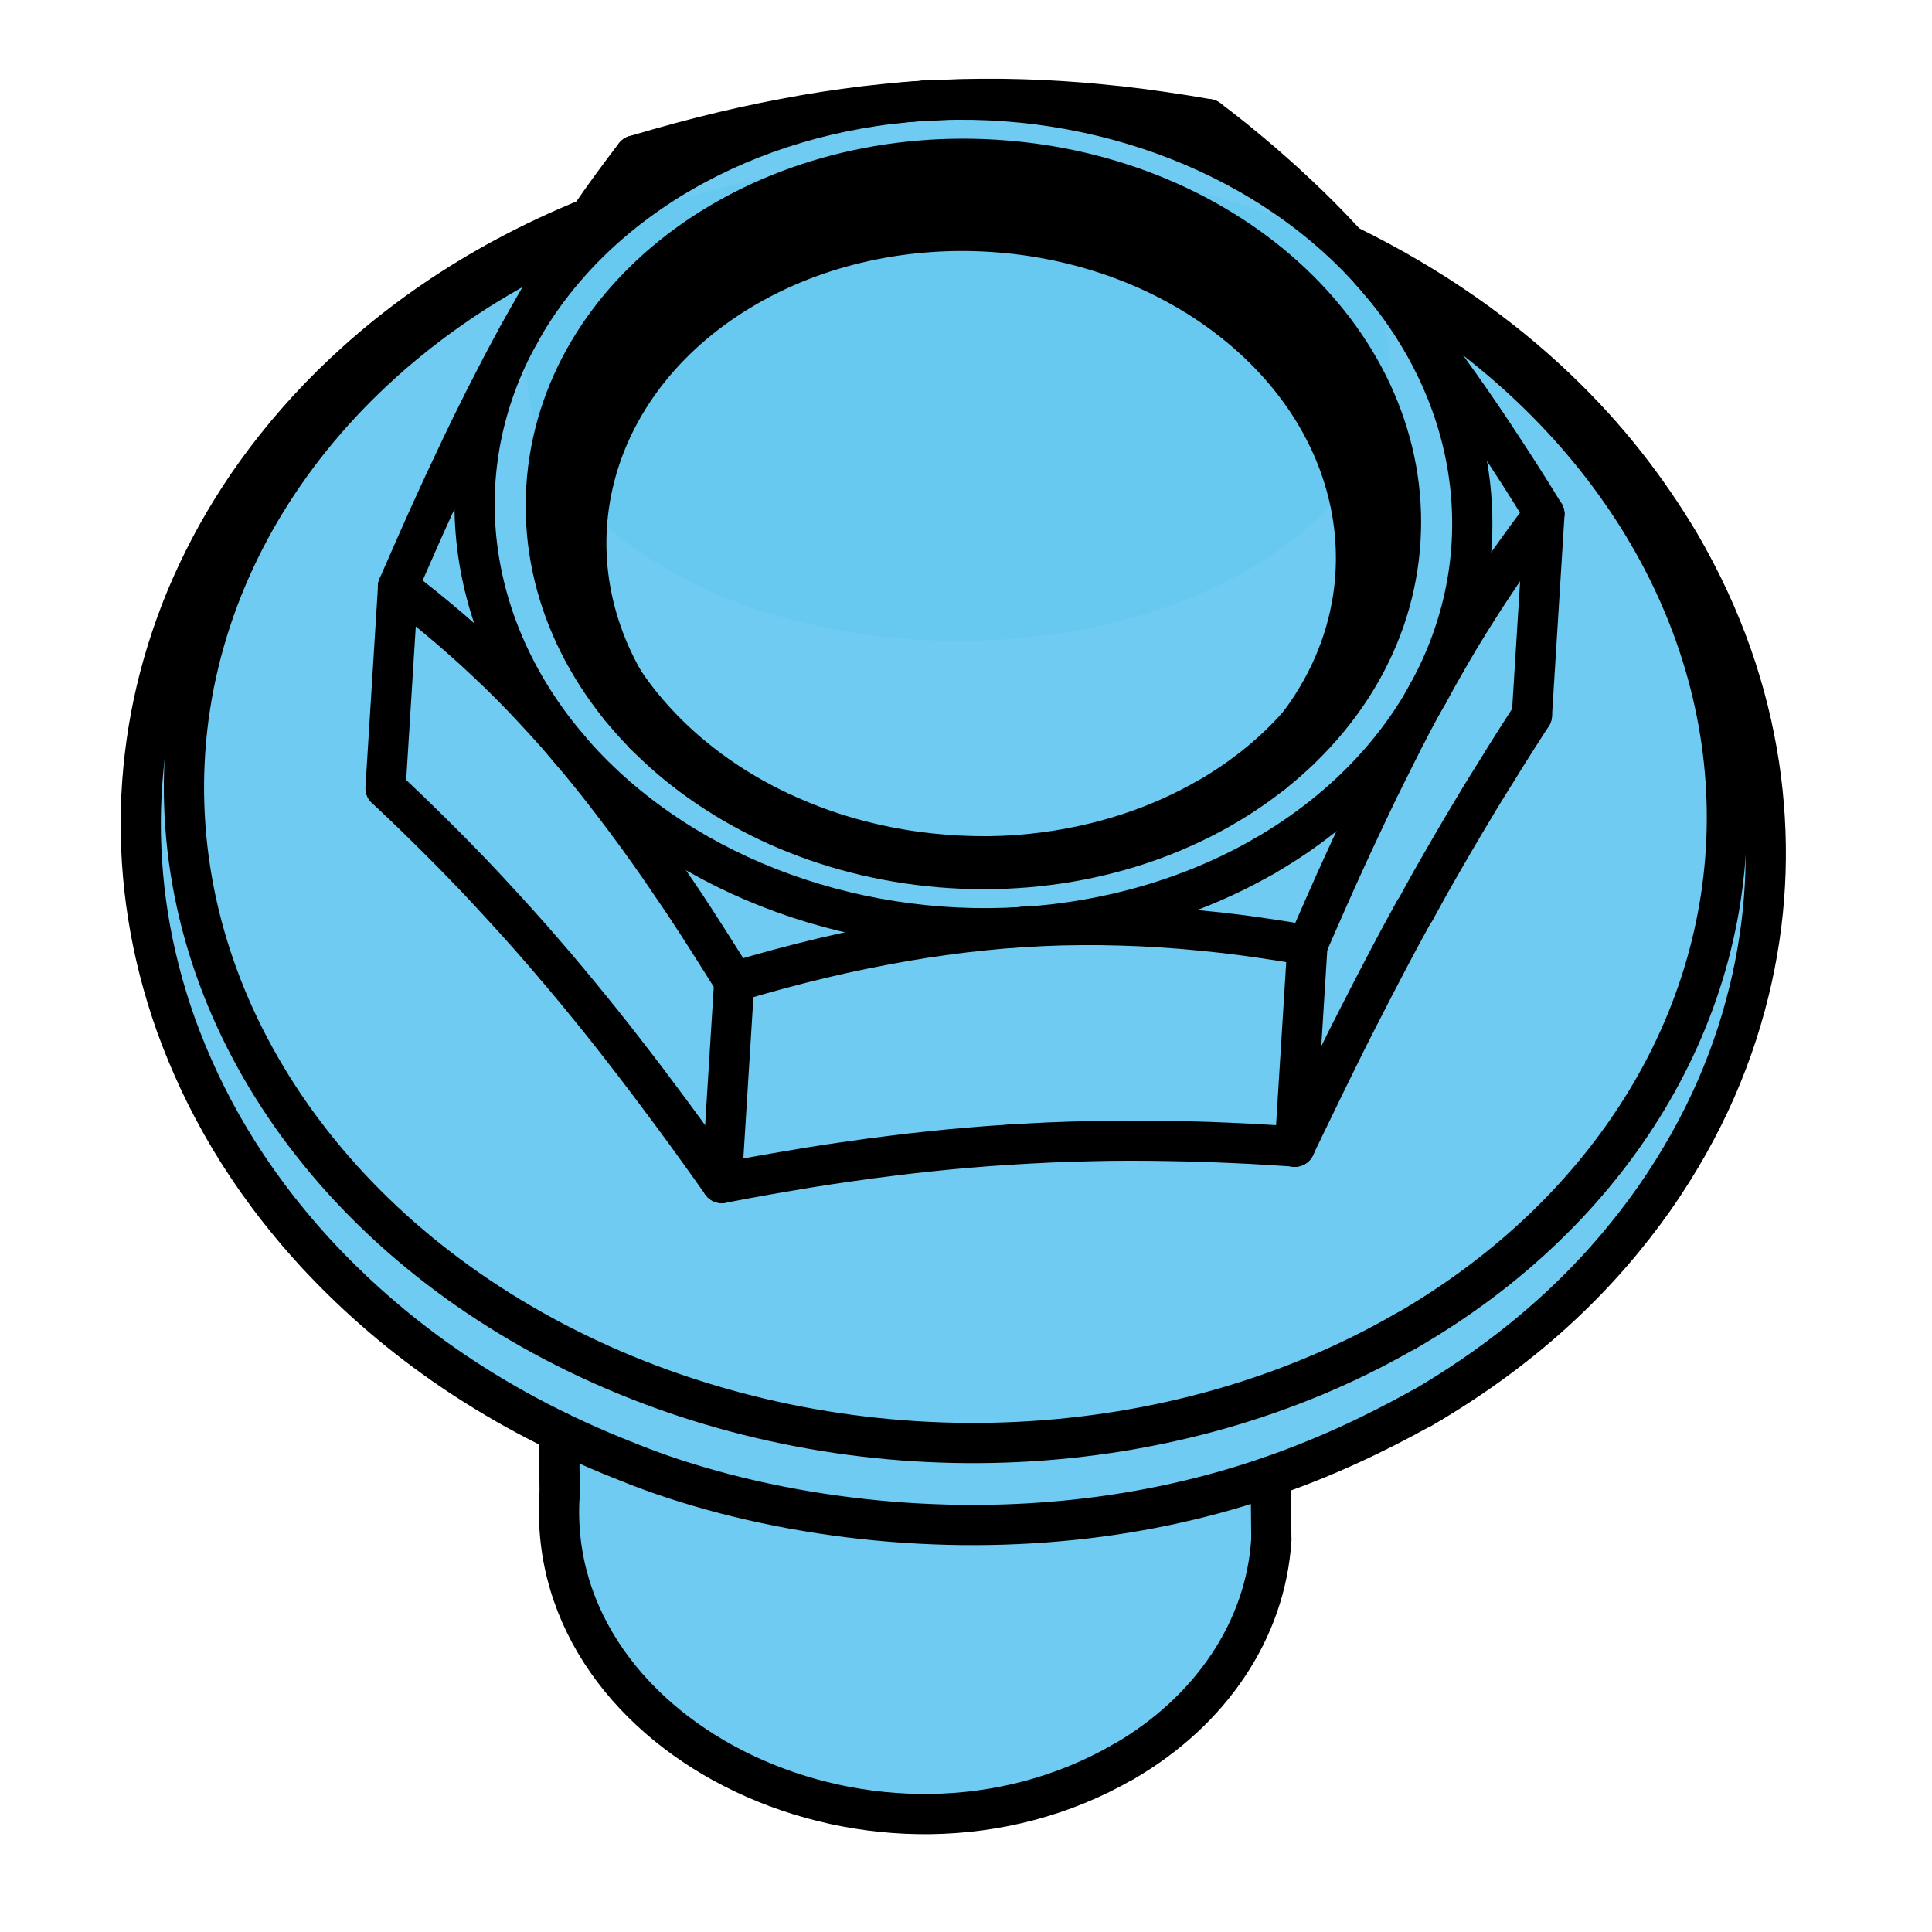
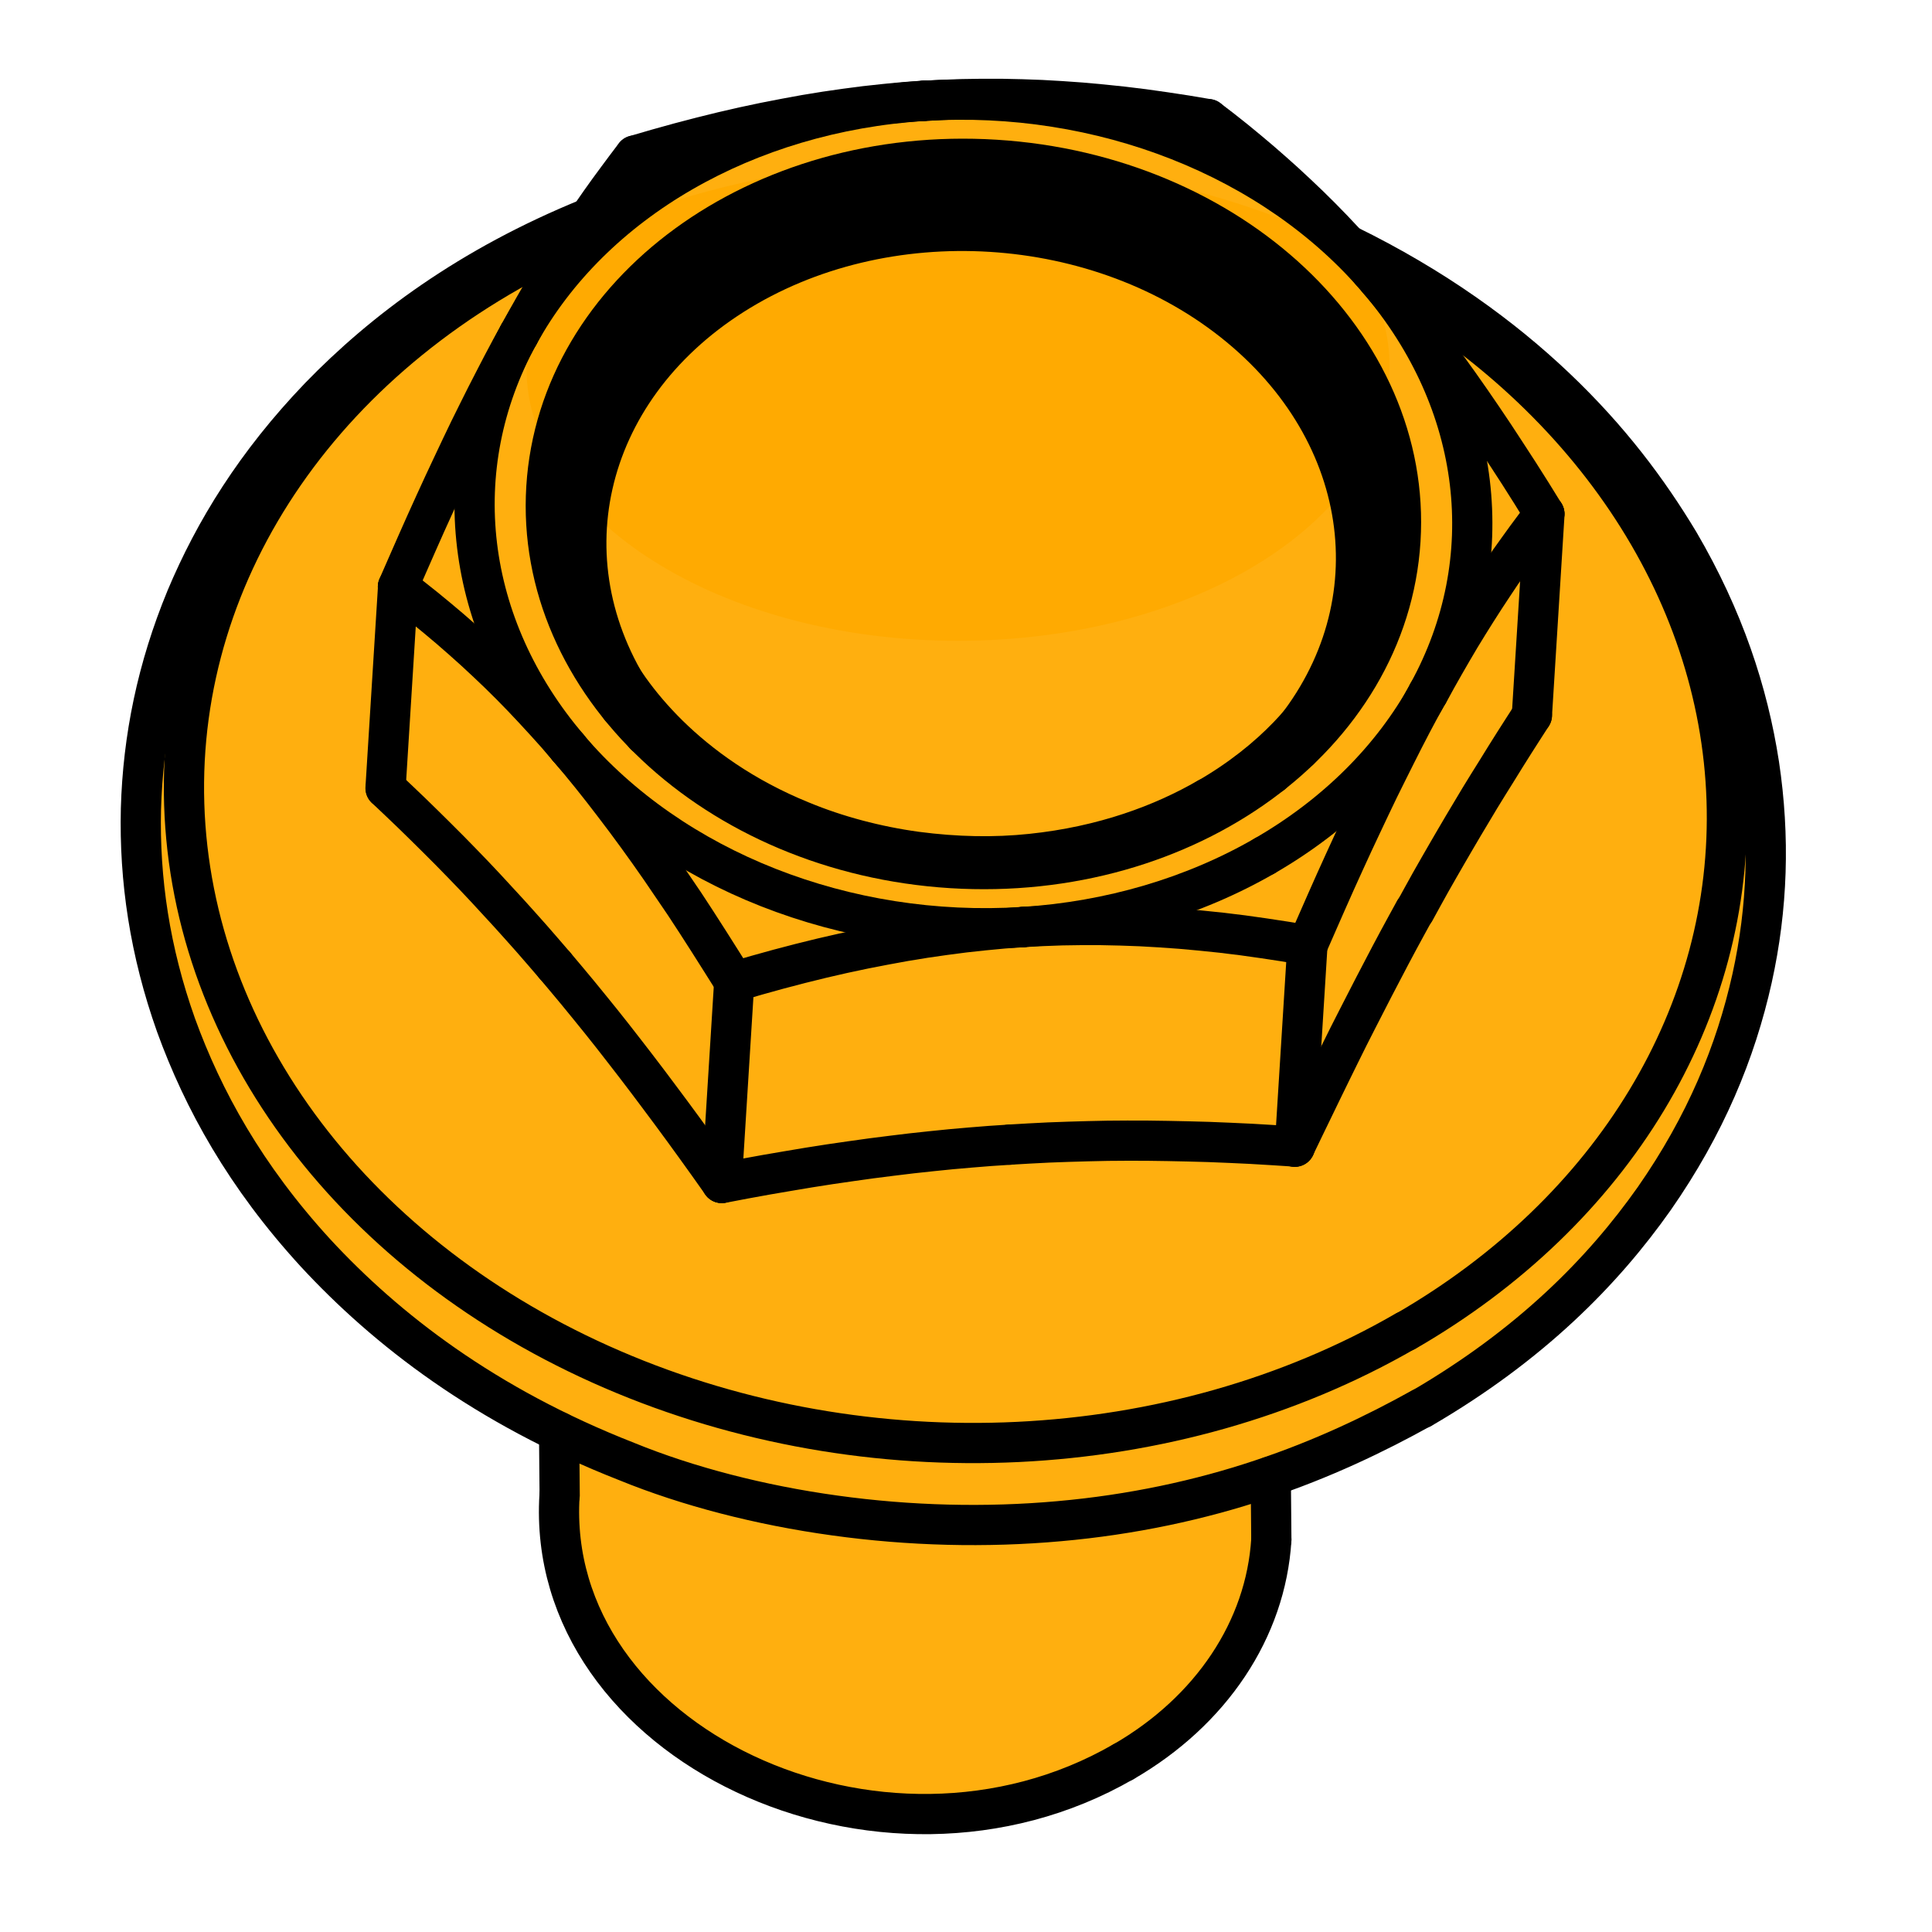
<svg xmlns="http://www.w3.org/2000/svg" width="48" height="48" viewBox="0 0 48 48" id="svg15825" version="1.1">
  <defs id="defs15827" />
  <g id="layer1" transform="translate(0,-1004.362)">
    <g transform="matrix(3.543307,0,0,3.543307,-291.7656,809.6756)" id="g15664">
-       <path d="m 94.676,60.849 a 5.659,4.786 0 0 1 -5.648,4.786 5.659,4.786 0 0 1 -5.67,-4.767 5.659,4.786 0 0 1 5.625,-4.805 5.659,4.786 0 0 1 5.693,4.748" id="path15521-2" style="opacity:1;fill:#66c8f0;fill-opacity:0.941;fill-rule:evenodd;stroke:none;stroke-width:1;stroke-linecap:round;stroke-linejoin:round;stroke-miterlimit:4;stroke-dasharray:none;stroke-dashoffset:0;stroke-opacity:1" />
-       <path d="m 92.086,57.518 a 3.026,1.92 0 0 1 -3.02,1.92 3.026,1.92 0 0 1 -3.032,-1.913 3.026,1.92 0 0 1 3.008,-1.928 3.026,1.92 0 0 1 3.044,1.905" id="path15523-3" style="opacity:1;fill:#66c8f0;fill-opacity:0.941;fill-rule:evenodd;stroke:none;stroke-width:1;stroke-linecap:round;stroke-linejoin:round;stroke-miterlimit:4;stroke-dasharray:none;stroke-dashoffset:0;stroke-opacity:1" />
-       <path transform="scale(0.2822222,0.2822222)" id="path15662" d="m 305.831,230.879 c -0.489,2.35 0.485,4.88 2.32,6.41 1.99,1.698 4.659,2.583 7.271,2.349 3.276,-0.124 6.662,-2.183 7.656,-5.417 0.163,-0.751 0.415,-1.64 0.041,-2.353 -0.518,-0.448 -1.197,0.105 -1.777,0.122 -3.056,0.743 -6.265,0.721 -9.313,0.329 -1.953,-0.321 -3.861,-0.915 -5.691,-1.635 -0.226,-0.071 -0.343,0.069 -0.506,0.197 z" style="opacity:1;fill:#66c8f0;fill-opacity:0.941;fill-rule:evenodd;stroke:none;stroke-width:1;stroke-linecap:round;stroke-linejoin:round;stroke-miterlimit:4;stroke-dasharray:none;stroke-dashoffset:0;stroke-opacity:1" />
+       <path d="m 94.676,60.849 a 5.659,4.786 0 0 1 -5.648,4.786 5.659,4.786 0 0 1 -5.67,-4.767 5.659,4.786 0 0 1 5.625,-4.805 5.659,4.786 0 0 1 5.693,4.748" id="path15521-2" style="opacity:1;fill:#ffaa00;fill-opacity:0.941;fill-rule:evenodd;stroke:none;stroke-width:1;stroke-linecap:round;stroke-linejoin:round;stroke-miterlimit:4;stroke-dasharray:none;stroke-dashoffset:0;stroke-opacity:1" />
+       <path d="m 92.086,57.518 a 3.026,1.92 0 0 1 -3.02,1.92 3.026,1.92 0 0 1 -3.032,-1.913 3.026,1.92 0 0 1 3.008,-1.928 3.026,1.92 0 0 1 3.044,1.905" id="path15523-3" style="opacity:1;fill:#ffaa00;fill-opacity:0.941;fill-rule:evenodd;stroke:none;stroke-width:1;stroke-linecap:round;stroke-linejoin:round;stroke-miterlimit:4;stroke-dasharray:none;stroke-dashoffset:0;stroke-opacity:1" />
+       <path transform="scale(0.2822222,0.2822222)" id="path15662" d="m 305.831,230.879 c -0.489,2.35 0.485,4.88 2.32,6.41 1.99,1.698 4.659,2.583 7.271,2.349 3.276,-0.124 6.662,-2.183 7.656,-5.417 0.163,-0.751 0.415,-1.64 0.041,-2.353 -0.518,-0.448 -1.197,0.105 -1.777,0.122 -3.056,0.743 -6.265,0.721 -9.313,0.329 -1.953,-0.321 -3.861,-0.915 -5.691,-1.635 -0.226,-0.071 -0.343,0.069 -0.506,0.197 z" style="opacity:1;fill:#ffaa00;fill-opacity:0.941;fill-rule:evenodd;stroke:none;stroke-width:1;stroke-linecap:round;stroke-linejoin:round;stroke-miterlimit:4;stroke-dasharray:none;stroke-dashoffset:0;stroke-opacity:1" />
      <g id="g13946">
        <path style="fill:none;stroke:#000000;stroke-width:0.282;stroke-linecap:round;stroke-linejoin:round;stroke-miterlimit:4;stroke-dasharray:none" id="74" d="m 86.263,64.986 0.004,0.443" />
        <path style="fill:none;stroke:#000000;stroke-width:0.282;stroke-linecap:round;stroke-linejoin:round;stroke-miterlimit:4;stroke-dasharray:none" id="75" d="m 91.253,65.297 0.004,0.443" />
        <path style="fill:none;stroke:#000000;stroke-width:0.282;stroke-linecap:round;stroke-linejoin:round;stroke-miterlimit:4;stroke-dasharray:none" d="m 92.31,64.82 c 0.764,-0.445 1.271,-0.959 1.632,-1.471 0.359,-0.515 0.571,-1.028 0.686,-1.545 0.109,-0.493 0.125,-0.992 0.049,-1.498 -0.078,-0.507 -0.249,-1.026 -0.561,-1.559 -0.217,-0.361 -0.488,-0.724 -0.865,-1.082 -0.375,-0.357 -0.856,-0.707 -1.459,-1.002" id="path9420" />
        <path style="fill:none;stroke:#000000;stroke-width:0.282;stroke-linecap:round;stroke-linejoin:round;stroke-miterlimit:4;stroke-dasharray:none" d="m 86.479,56.471 c -0.846,0.343 -1.449,0.797 -1.896,1.258 -0.446,0.465 -0.736,0.936 -0.935,1.41 -0.203,0.491 -0.303,0.981 -0.317,1.477 -0.012,0.496 0.062,0.999 0.246,1.517 0.19,0.523 0.485,1.059 0.979,1.598 0.494,0.534 1.186,1.072 2.182,1.462 0.426,0.174 0.935,0.306 1.458,0.378 0.524,0.073 1.063,0.086 1.573,0.04 0.51,-0.045 0.99,-0.149 1.417,-0.292 0.428,-0.142 0.803,-0.322 1.123,-0.5" id="path9422" />
        <path style="fill:none;stroke:#000000;stroke-width:0.282;stroke-linecap:round;stroke-linejoin:round;stroke-miterlimit:4;stroke-dasharray:none" d="m 91.956,58.834 c -0.017,0.264 -0.087,0.535 -0.242,0.816 -0.166,0.297 -0.439,0.623 -0.903,0.892" id="path9424" />
        <path style="fill:none;stroke:#000000;stroke-width:0.282;stroke-linecap:round;stroke-linejoin:round;stroke-miterlimit:4;stroke-dasharray:none" d="m 86.367,58.486 c -0.017,0.311 0.032,0.63 0.204,0.985 0.1,0.199 0.238,0.409 0.459,0.627 0.22,0.216 0.525,0.439 0.931,0.604 0.248,0.103 0.528,0.177 0.806,0.215 0.281,0.037 0.55,0.042 0.806,0.015 0.51,-0.053 0.923,-0.209 1.238,-0.391" id="path9426" />
        <path style="fill:none;stroke:#000000;stroke-width:0.282;stroke-linecap:round;stroke-linejoin:round;stroke-miterlimit:4;stroke-dasharray:none" d="m 90.22,67.298 c 0.616,-0.356 0.998,-0.929 1.037,-1.557" id="path10357" />
        <path style="fill:none;stroke:#000000;stroke-width:0.282;stroke-linecap:round;stroke-linejoin:round;stroke-miterlimit:4;stroke-dasharray:none" d="m 86.266,65.43 c -0.108,1.735 2.252,2.85 3.953,1.868" id="path10359" />
        <path style="fill:none;stroke:#000000;stroke-width:0.282;stroke-linecap:round;stroke-linejoin:round;stroke-miterlimit:4;stroke-dasharray:none" d="m 91.261,60.372 a 2.5,2.073 3.56 0 0 -0.016,-0.027" id="path10363" />
        <path style="fill:none;stroke:#000000;stroke-width:0.282;stroke-linecap:round;stroke-linejoin:round;stroke-miterlimit:4;stroke-dasharray:none" d="m 86.884,60.074 a 2.5,2.073 3.56 0 0 -0.019,0.025" id="path10365" />
        <path style="fill:none;stroke:#000000;stroke-width:0.282;stroke-linecap:round;stroke-linejoin:round;stroke-miterlimit:4;stroke-dasharray:none" d="m 92.261,61.331 -0.057,0.104 -0.057,0.105 -0.057,0.107 -0.057,0.109 -0.058,0.111 -0.058,0.113 -0.059,0.115 -0.06,0.118 -0.06,0.121 -0.061,0.124 -0.062,0.127 -0.063,0.13 -0.065,0.134 -0.066,0.137" id="path10367" />
        <path style="fill:none;stroke:#000000;stroke-width:0.282;stroke-linecap:round;stroke-linejoin:round;stroke-miterlimit:4;stroke-dasharray:none" d="m 91.422,62.984 -0.155,-0.01 -0.152,-0.009 -0.15,-0.007 -0.147,-0.006 -0.145,-0.004 -0.143,-0.003 -0.142,-0.002 -0.14,-3.1e-4 -0.139,0.001 -0.138,0.003 -0.138,0.004 -0.137,0.005 -0.137,0.007 -0.137,0.008" id="path10369" />
        <path style="fill:none;stroke:#000000;stroke-width:0.282;stroke-linecap:round;stroke-linejoin:round;stroke-miterlimit:4;stroke-dasharray:none" d="m 89.421,62.971 -0.137,0.009 -0.137,0.011 -0.137,0.012 -0.138,0.014 -0.139,0.015 -0.14,0.017 -0.142,0.018 -0.143,0.02 -0.145,0.021 -0.147,0.023 -0.149,0.025 -0.152,0.026 -0.154,0.028 -0.157,0.03" id="path10371" />
        <path style="fill:none;stroke:#000000;stroke-width:0.282;stroke-linecap:round;stroke-linejoin:round;stroke-miterlimit:4;stroke-dasharray:none" d="m 87.403,63.239 -0.09,-0.127 -0.089,-0.124 -0.087,-0.12 -0.086,-0.117 -0.085,-0.114 -0.084,-0.112 -0.083,-0.109 -0.082,-0.106 -0.081,-0.104 -0.081,-0.102 -0.081,-0.1 -0.08,-0.098 -0.08,-0.096 -0.08,-0.095" id="path10373" />
        <path style="fill:none;stroke:#000000;stroke-width:0.282;stroke-linecap:round;stroke-linejoin:round;stroke-miterlimit:4;stroke-dasharray:none" d="m 86.233,61.714 -0.08,-0.093 -0.08,-0.092 -0.081,-0.091 -0.081,-0.09 -0.082,-0.089 -0.082,-0.089 -0.083,-0.088 -0.084,-0.087 -0.085,-0.087 -0.087,-0.087 -0.088,-0.087 -0.089,-0.087 -0.091,-0.087 -0.093,-0.088" id="path10375" />
        <path style="fill:none;stroke:#000000;stroke-width:0.282;stroke-linecap:round;stroke-linejoin:round;stroke-miterlimit:4;stroke-dasharray:none" d="m 91.914,58.435 0.002,0.003 0.002,0.003 0.002,0.003 0.002,0.003 0.002,0.003 0.002,0.003 0.002,0.003 0.002,0.003 0.002,0.003 0.002,0.003 0.002,0.003 0.002,0.003 0.002,0.003 0.002,0.003" id="path10377" />
        <path style="fill:none;stroke:#000000;stroke-width:0.282;stroke-linecap:round;stroke-linejoin:round;stroke-miterlimit:4;stroke-dasharray:none" d="m 93.084,59.96 -0.063,0.098 -0.062,0.097 -0.061,0.097 -0.06,0.097 -0.06,0.096 -0.059,0.096 -0.058,0.097 -0.058,0.097 -0.057,0.097 -0.057,0.098 -0.057,0.099 -0.057,0.1 -0.056,0.101 -0.056,0.102" id="path10379" />
        <path style="fill:none;stroke:#000000;stroke-width:0.282;stroke-linecap:round;stroke-linejoin:round;stroke-miterlimit:4;stroke-dasharray:none" id="503" d="m 93.084,59.96 0.088,-1.411" />
        <path style="fill:none;stroke:#000000;stroke-width:0.282;stroke-linecap:round;stroke-linejoin:round;stroke-miterlimit:4;stroke-dasharray:none" d="m 93.171,58.548 -0.062,0.082 -0.061,0.082 -0.06,0.083 -0.06,0.084 -0.059,0.085 -0.058,0.087 -0.058,0.088 -0.057,0.089 -0.057,0.091 -0.057,0.093 -0.056,0.095 -0.056,0.097 -0.056,0.099 -0.056,0.102" id="path10382" />
        <path style="fill:none;stroke:#000000;stroke-width:0.282;stroke-linecap:round;stroke-linejoin:round;stroke-miterlimit:4;stroke-dasharray:none" d="m 92.356,59.805 -0.057,0.104 -0.057,0.107 -0.057,0.11 -0.057,0.113 -0.058,0.116 -0.059,0.119 -0.059,0.123 -0.06,0.127 -0.061,0.13 -0.062,0.135 -0.063,0.139 -0.064,0.144 -0.065,0.148 -0.067,0.153" id="path10384" />
        <path style="fill:none;stroke:#000000;stroke-width:0.282;stroke-linecap:round;stroke-linejoin:round;stroke-miterlimit:4;stroke-dasharray:none" id="506" d="m 91.422,62.984 0.088,-1.411" />
        <path style="fill:none;stroke:#000000;stroke-width:0.282;stroke-linecap:round;stroke-linejoin:round;stroke-miterlimit:4;stroke-dasharray:none" d="m 91.51,61.573 -0.154,-0.026 -0.151,-0.023 -0.149,-0.021 -0.147,-0.018 -0.145,-0.015 -0.143,-0.013 -0.141,-0.01 -0.14,-0.008 -0.139,-0.005 -0.138,-0.003 -0.137,-1.82e-4 -0.137,0.002 -0.137,0.005 -0.137,0.007" id="path10387" />
        <path style="fill:none;stroke:#000000;stroke-width:0.282;stroke-linecap:round;stroke-linejoin:round;stroke-miterlimit:4;stroke-dasharray:none" d="m 89.516,61.445 -0.137,0.01 -0.137,0.013 -0.138,0.015 -0.138,0.018 -0.139,0.02 -0.141,0.023 -0.142,0.026 -0.144,0.028 -0.146,0.031 -0.148,0.034 -0.15,0.037 -0.153,0.04 -0.155,0.043 -0.158,0.046" id="path10389" />
        <path style="fill:none;stroke:#000000;stroke-width:0.282;stroke-linecap:round;stroke-linejoin:round;stroke-miterlimit:4;stroke-dasharray:none" id="509" d="m 87.403,63.239 0.088,-1.411" />
        <path style="fill:none;stroke:#000000;stroke-width:0.282;stroke-linecap:round;stroke-linejoin:round;stroke-miterlimit:4;stroke-dasharray:none" d="M 87.491,61.828 87.401,61.685 87.313,61.546 87.227,61.412 87.142,61.282 87.057,61.157 86.974,61.035 86.892,60.918 86.81,60.804 86.729,60.694 86.648,60.587 86.568,60.483 86.488,60.382 l -0.08,-0.098 -0.08,-0.095" id="path10392" />
        <path style="fill:none;stroke:#000000;stroke-width:0.282;stroke-linecap:round;stroke-linejoin:round;stroke-miterlimit:4;stroke-dasharray:none" d="m 86.328,60.189 -0.08,-0.093 -0.081,-0.09 -0.081,-0.088 -0.081,-0.086 -0.082,-0.084 -0.083,-0.082 -0.084,-0.08 -0.085,-0.079 -0.086,-0.077 -0.087,-0.076 -0.089,-0.075 -0.09,-0.074 -0.092,-0.073 -0.094,-0.072" id="path10394" />
        <path style="fill:none;stroke:#000000;stroke-width:0.282;stroke-linecap:round;stroke-linejoin:round;stroke-miterlimit:4;stroke-dasharray:none" id="512" d="m 85.046,60.471 0.088,-1.411" />
        <path style="fill:none;stroke:#000000;stroke-width:0.282;stroke-linecap:round;stroke-linejoin:round;stroke-miterlimit:4;stroke-dasharray:none" d="m 85.133,59.059 0.067,-0.153 0.065,-0.148 0.064,-0.144 0.063,-0.139 0.062,-0.135 0.061,-0.13 0.06,-0.127 0.059,-0.123 0.059,-0.119 0.058,-0.116 0.058,-0.113 0.057,-0.11 0.057,-0.107 0.057,-0.104" id="path10397" />
        <path style="fill:none;stroke:#000000;stroke-width:0.282;stroke-linecap:round;stroke-linejoin:round;stroke-miterlimit:4;stroke-dasharray:none" d="m 85.98,57.292 0.056,-0.102 0.056,-0.099 0.056,-0.097 0.056,-0.095 0.057,-0.093 0.057,-0.091 0.057,-0.089 0.058,-0.088 0.058,-0.087 0.059,-0.085 0.06,-0.084 0.061,-0.083 0.061,-0.082 0.062,-0.082" id="path10399" />
        <path style="fill:none;stroke:#000000;stroke-width:0.282;stroke-linecap:round;stroke-linejoin:round;stroke-miterlimit:4;stroke-dasharray:none" d="m 86.795,56.035 0.158,-0.046 0.155,-0.043 0.153,-0.04 0.15,-0.037 0.148,-0.034 0.146,-0.031 0.144,-0.028 0.142,-0.026 0.141,-0.023 0.139,-0.02 0.138,-0.018 0.138,-0.015 0.137,-0.013 0.137,-0.01" id="path10401" />
        <path style="fill:none;stroke:#000000;stroke-width:0.282;stroke-linecap:round;stroke-linejoin:round;stroke-miterlimit:4;stroke-dasharray:none" d="m 88.82,55.652 0.136,-0.007 0.137,-0.005 0.137,-0.002 0.137,1.33e-4 0.138,0.003 0.139,0.005 0.14,0.008 0.141,0.01 0.143,0.013 0.145,0.015 0.147,0.018 0.149,0.021 0.151,0.023 0.154,0.026" id="path10403" />
        <path style="fill:none;stroke:#000000;stroke-width:0.282;stroke-linecap:round;stroke-linejoin:round;stroke-miterlimit:4;stroke-dasharray:none" d="m 90.814,55.78 0.094,0.072 0.092,0.073 0.09,0.074 0.089,0.075 0.087,0.076 0.086,0.077 0.085,0.079 0.084,0.08 0.083,0.082 0.082,0.084 0.081,0.086 0.081,0.088 0.081,0.09 0.08,0.093" id="path10405" />
        <path style="fill:none;stroke:#000000;stroke-width:0.282;stroke-linecap:round;stroke-linejoin:round;stroke-miterlimit:4;stroke-dasharray:none" d="m 92.009,56.909 0.08,0.095 0.08,0.098 0.08,0.101 0.08,0.104 0.081,0.107 0.081,0.11 0.082,0.114 0.082,0.117 0.083,0.121 0.084,0.125 0.085,0.13 0.087,0.134 0.088,0.139 0.089,0.144" id="path10407" />
        <path style="fill:none;stroke:#000000;stroke-width:0.282;stroke-linecap:round;stroke-linejoin:round;stroke-miterlimit:4;stroke-dasharray:none" d="M 92.356,59.805 A 3.5,2.902 3.56 0 0 92.009,56.909" id="path10409" />
        <path style="fill:none;stroke:#000000;stroke-width:0.282;stroke-linecap:round;stroke-linejoin:round;stroke-miterlimit:4;stroke-dasharray:none" d="m 91.21,60.946 a 3.5,2.902 3.56 0 0 1.147,-1.141" id="path10411" />
        <path style="fill:none;stroke:#000000;stroke-width:0.282;stroke-linecap:round;stroke-linejoin:round;stroke-miterlimit:4;stroke-dasharray:none" d="m 89.516,61.445 a 3.5,2.902 3.56 0 0 1.694,-0.499" id="path10413" />
        <path style="fill:none;stroke:#000000;stroke-width:0.282;stroke-linecap:round;stroke-linejoin:round;stroke-miterlimit:4;stroke-dasharray:none" d="m 86.328,60.189 a 3.5,2.902 3.56 0 0 3.188,1.256" id="path10415" />
        <path style="fill:none;stroke:#000000;stroke-width:0.282;stroke-linecap:round;stroke-linejoin:round;stroke-miterlimit:4;stroke-dasharray:none" d="m 85.98,57.292 a 3.5,2.902 3.56 0 0 0.348,2.896" id="path10417" />
        <path style="fill:none;stroke:#000000;stroke-width:0.282;stroke-linecap:round;stroke-linejoin:round;stroke-miterlimit:4;stroke-dasharray:none" d="m 88.82,55.652 a 3.5,2.902 3.56 0 0 -2.84,1.64" id="path10419" />
        <path style="fill:none;stroke:#000000;stroke-width:0.282;stroke-linecap:round;stroke-linejoin:round;stroke-miterlimit:4;stroke-dasharray:none" d="M 92.009,56.909 A 3.5,2.902 3.56 0 0 88.82,55.652" id="path10421" />
        <path style="fill:none;stroke:#000000;stroke-width:0.282;stroke-linecap:round;stroke-linejoin:round;stroke-miterlimit:4;stroke-dasharray:none" d="M 92.199,64.279 A 5.411,4.487 3.56 0 0 91.952,56.843" id="path10719" />
        <path style="fill:none;stroke:#000000;stroke-width:0.282;stroke-linecap:round;stroke-linejoin:round;stroke-miterlimit:4;stroke-dasharray:none" d="m 86.388,56.608 a 5.411,4.487 3.56 1 0 5.81,7.67" id="path10721" />
        <path style="fill:none;stroke:#000000;stroke-width:0.282;stroke-linecap:round;stroke-linejoin:round;stroke-miterlimit:4;stroke-dasharray:none" d="m 91.454,60.203 a 2.7,2.239 3.56 0 0 -0.026,-0.046" id="path10723" />
        <path style="fill:none;stroke:#000000;stroke-width:0.282;stroke-linecap:round;stroke-linejoin:round;stroke-miterlimit:4;stroke-dasharray:none" d="m 86.726,59.865 a 2.7,2.239 3.56 0 0 -0.032,0.042" id="path10725" />
        <g style="fill:none;stroke:#000000;stroke-width:0.282;stroke-linecap:round;stroke-linejoin:round;stroke-miterlimit:4;stroke-dasharray:none" transform="matrix(0.9980708,0.06208678,0.06208678,-0.9980708,37.61066,66.53483)" id="g10727">
          <ellipse cx="50.962" cy="11.172" rx="3" ry="2.488" id="ellipse10729" style="stroke-width:0.282;stroke-linecap:round;stroke-linejoin:round;stroke-miterlimit:4;stroke-dasharray:none" />
        </g>
        <path style="fill:none;stroke:#000000;stroke-width:0.282;stroke-linecap:round;stroke-linejoin:round;stroke-miterlimit:4;stroke-dasharray:none" d="m 90.794,60.578 a 2.8,2.322 3.56 0 0 1.161,-1.744" id="path10731" />
        <path style="fill:none;stroke:#000000;stroke-width:0.282;stroke-linecap:round;stroke-linejoin:round;stroke-miterlimit:4;stroke-dasharray:none" d="M 91.956,58.834 A 2.8,2.322 3.56 1 0 86.367,58.486" id="path10733" />
        <path style="fill:none;stroke:#000000;stroke-width:0.282;stroke-linecap:round;stroke-linejoin:round;stroke-miterlimit:4;stroke-dasharray:none" d="m 86.367,58.486 a 2.8,2.322 3.56 0 0 4.428,2.092" id="path10735" />
        <path style="fill:none;stroke:#000000;stroke-width:0.282;stroke-linecap:round;stroke-linejoin:round;stroke-miterlimit:4;stroke-dasharray:none" d="M 91.95,58.922 A 2.8,2.322 3.56 1 0 86.361,58.574" id="path10737" />
        <path style="fill:none;stroke:#000000;stroke-width:0.282;stroke-linecap:round;stroke-linejoin:round;stroke-miterlimit:4;stroke-dasharray:none" d="M 91.32,60.181 A 2.7,2.239 3.56 1 0 86.831,59.902" id="path10739" />
      </g>
    </g>
  </g>
</svg>
